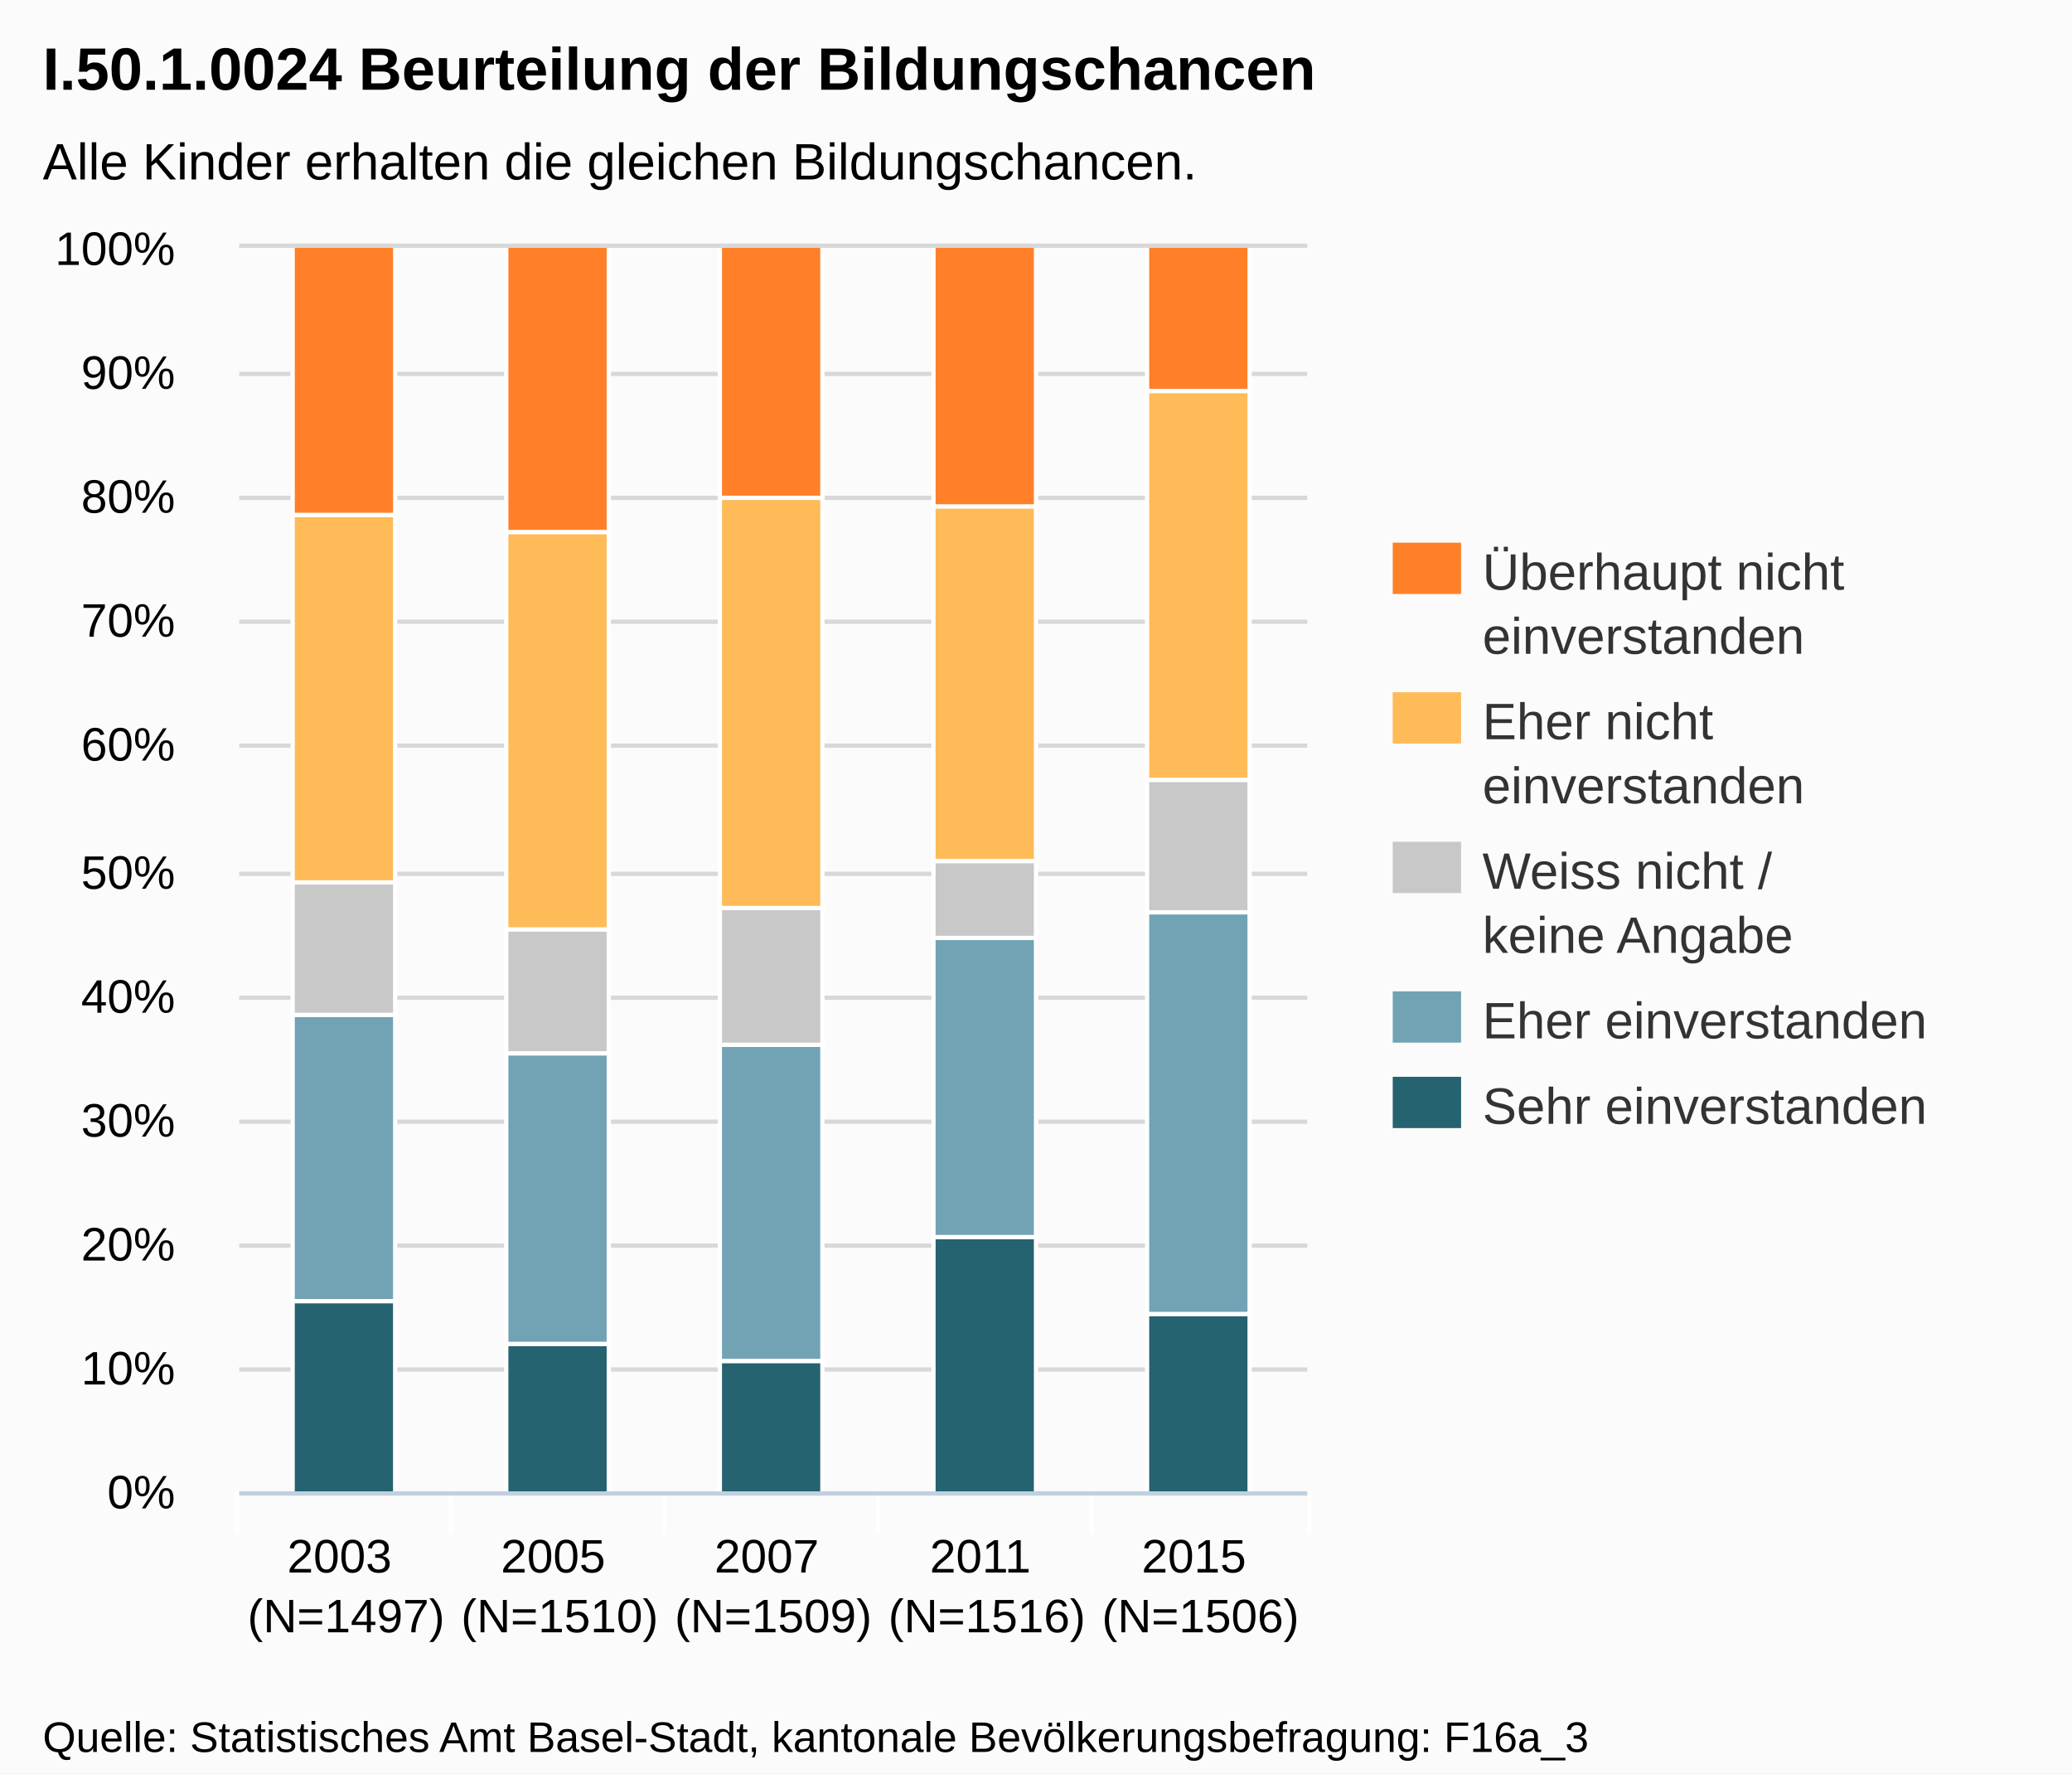
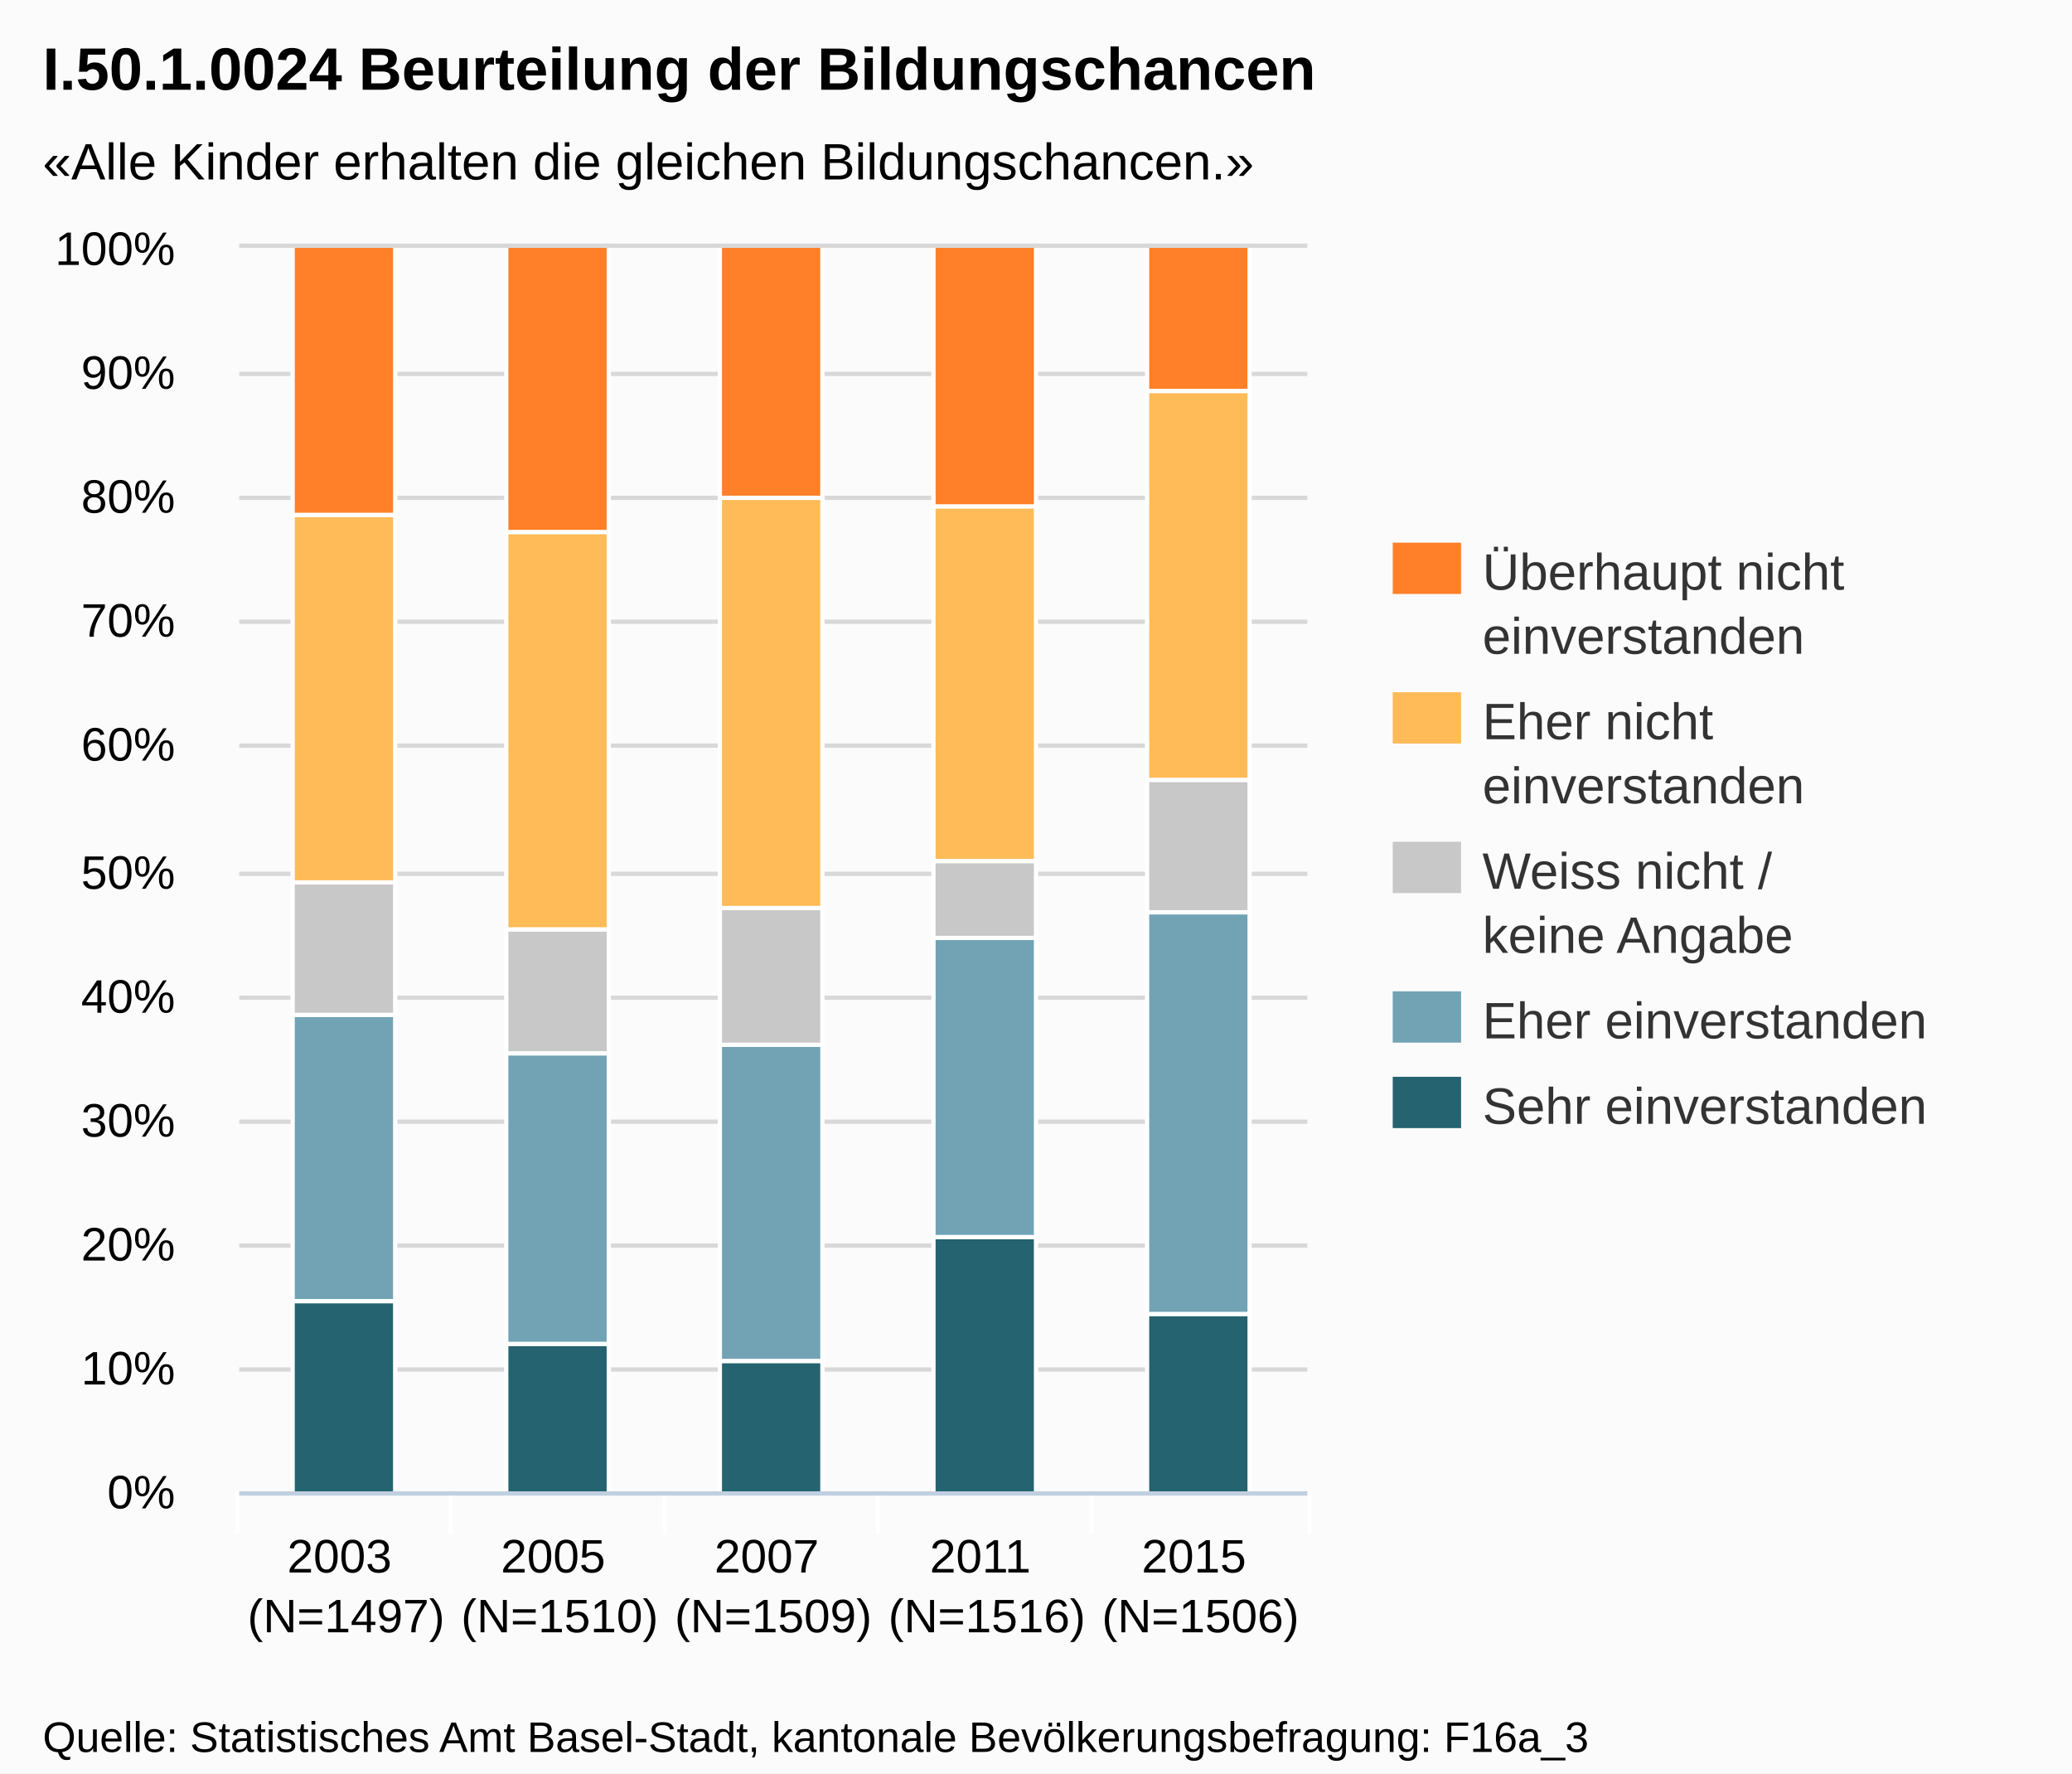
<svg xmlns="http://www.w3.org/2000/svg" version="1.1" style="font-family:Arial;font-size:12px;" width="485" height="415">
  <defs>
    <clipPath id="highcharts-1">
      <rect x="0" y="0" width="250" height="291" />
    </clipPath>
  </defs>
  <rect x="0" y="0" width="485" height="415" fill="#fbfbfb" class=" highcharts-background" />
  <g class="highcharts-grid" />
  <g class="highcharts-grid">
    <path fill="none" d="M 56 349.5 L 306 349.5" stroke="#D8D8D8" stroke-width="1" opacity="1" />
    <path fill="none" d="M 56 320.5 L 306 320.5" stroke="#D8D8D8" stroke-width="1" opacity="1" />
    <path fill="none" d="M 56 291.5 L 306 291.5" stroke="#D8D8D8" stroke-width="1" opacity="1" />
    <path fill="none" d="M 56 262.5 L 306 262.5" stroke="#D8D8D8" stroke-width="1" opacity="1" />
    <path fill="none" d="M 56 233.5 L 306 233.5" stroke="#D8D8D8" stroke-width="1" opacity="1" />
    <path fill="none" d="M 56 204.5 L 306 204.5" stroke="#D8D8D8" stroke-width="1" opacity="1" />
    <path fill="none" d="M 56 174.5 L 306 174.5" stroke="#D8D8D8" stroke-width="1" opacity="1" />
    <path fill="none" d="M 56 145.5 L 306 145.5" stroke="#D8D8D8" stroke-width="1" opacity="1" />
    <path fill="none" d="M 56 116.5 L 306 116.5" stroke="#D8D8D8" stroke-width="1" opacity="1" />
    <path fill="none" d="M 56 87.5 L 306 87.5" stroke="#D8D8D8" stroke-width="1" opacity="1" />
    <path fill="none" d="M 56 57.5 L 306 57.5" stroke="#D8D8D8" stroke-width="1" opacity="1" />
  </g>
  <g class="highcharts-axis">
    <path fill="none" d="M 105.5 349 L 105.5 359" stroke="#FFFFFF" stroke-width="1" opacity="1" />
    <path fill="none" d="M 155.5 349 L 155.5 359" stroke="#FFFFFF" stroke-width="1" opacity="1" />
    <path fill="none" d="M 205.5 349 L 205.5 359" stroke="#FFFFFF" stroke-width="1" opacity="1" />
    <path fill="none" d="M 255.5 349 L 255.5 359" stroke="#FFFFFF" stroke-width="1" opacity="1" />
    <path fill="none" d="M 306.5 349 L 306.5 359" stroke="#FFFFFF" stroke-width="1" opacity="1" />
    <path fill="none" d="M 55.5 349 L 55.5 359" stroke="#FFFFFF" stroke-width="1" opacity="1" />
    <path fill="none" d="M 56 349.5 L 306 349.5" stroke="#C0D0E0" stroke-width="1" />
  </g>
  <g class="highcharts-axis" />
  <g class="highcharts-series-group">
    <g class="highcharts-series highcharts-series-0 highcharts-tracker" transform="translate(56,58) scale(1 1)" style="" clip-path="url(#highcharts-1)">
      <rect x="12.5" y="246.5" width="24" height="45" stroke="#FFFFFF" stroke-width="1" fill="#256370" rx="0" ry="0" />
      <rect x="62.5" y="256.5" width="24" height="35" stroke="#FFFFFF" stroke-width="1" fill="#256370" rx="0" ry="0" />
      <rect x="112.5" y="260.5" width="24" height="31" stroke="#FFFFFF" stroke-width="1" fill="#256370" rx="0" ry="0" />
      <rect x="162.5" y="231.5" width="24" height="60" stroke="#FFFFFF" stroke-width="1" fill="#256370" rx="0" ry="0" />
      <rect x="212.5" y="249.5" width="24" height="42" stroke="#FFFFFF" stroke-width="1" fill="#256370" rx="0" ry="0" />
    </g>
    <g class="highcharts-markers highcharts-series-0" transform="translate(56,58) scale(1 1)" clip-path="none" />
    <g class="highcharts-series highcharts-series-1 highcharts-tracker" transform="translate(56,58) scale(1 1)" style="" clip-path="url(#highcharts-1)">
      <rect x="12.5" y="179.5" width="24" height="67" stroke="#FFFFFF" stroke-width="1" fill="#71A3B5" rx="0" ry="0" />
      <rect x="62.5" y="188.5" width="24" height="68" stroke="#FFFFFF" stroke-width="1" fill="#71A3B5" rx="0" ry="0" />
      <rect x="112.5" y="186.5" width="24" height="74" stroke="#FFFFFF" stroke-width="1" fill="#71A3B5" rx="0" ry="0" />
      <rect x="162.5" y="161.5" width="24" height="70" stroke="#FFFFFF" stroke-width="1" fill="#71A3B5" rx="0" ry="0" />
      <rect x="212.5" y="155.5" width="24" height="94" stroke="#FFFFFF" stroke-width="1" fill="#71A3B5" rx="0" ry="0" />
    </g>
    <g class="highcharts-markers highcharts-series-1" transform="translate(56,58) scale(1 1)" clip-path="none" />
    <g class="highcharts-series highcharts-series-2 highcharts-tracker" transform="translate(56,58) scale(1 1)" style="" clip-path="url(#highcharts-1)">
      <rect x="12.5" y="148.5" width="24" height="31" stroke="#FFFFFF" stroke-width="1" fill="#C8C8C8" rx="0" ry="0" />
      <rect x="62.5" y="159.5" width="24" height="29" stroke="#FFFFFF" stroke-width="1" fill="#C8C8C8" rx="0" ry="0" />
      <rect x="112.5" y="154.5" width="24" height="32" stroke="#FFFFFF" stroke-width="1" fill="#C8C8C8" rx="0" ry="0" />
      <rect x="162.5" y="143.5" width="24" height="18" stroke="#FFFFFF" stroke-width="1" fill="#C8C8C8" rx="0" ry="0" />
      <rect x="212.5" y="124.5" width="24" height="31" stroke="#FFFFFF" stroke-width="1" fill="#C8C8C8" rx="0" ry="0" />
    </g>
    <g class="highcharts-markers highcharts-series-2" transform="translate(56,58) scale(1 1)" clip-path="none" />
    <g class="highcharts-series highcharts-series-3 highcharts-tracker" transform="translate(56,58) scale(1 1)" style="" clip-path="url(#highcharts-1)">
      <rect x="12.5" y="62.5" width="24" height="86" stroke="#FFFFFF" stroke-width="1" fill="#FFBB58" rx="0" ry="0" />
      <rect x="62.5" y="66.5" width="24" height="93" stroke="#FFFFFF" stroke-width="1" fill="#FFBB58" rx="0" ry="0" />
      <rect x="112.5" y="58.5" width="24" height="96" stroke="#FFFFFF" stroke-width="1" fill="#FFBB58" rx="0" ry="0" />
      <rect x="162.5" y="60.5" width="24" height="83" stroke="#FFFFFF" stroke-width="1" fill="#FFBB58" rx="0" ry="0" />
      <rect x="212.5" y="33.5" width="24" height="91" stroke="#FFFFFF" stroke-width="1" fill="#FFBB58" rx="0" ry="0" />
    </g>
    <g class="highcharts-markers highcharts-series-3" transform="translate(56,58) scale(1 1)" clip-path="none" />
    <g class="highcharts-series highcharts-series-4 highcharts-tracker" transform="translate(56,58) scale(1 1)" style="" clip-path="url(#highcharts-1)">
      <rect x="12.5" y="-0.5" width="24" height="63" stroke="#FFFFFF" stroke-width="1" fill="#FF8028" rx="0" ry="0" />
      <rect x="62.5" y="-0.5" width="24" height="67" stroke="#FFFFFF" stroke-width="1" fill="#FF8028" rx="0" ry="0" />
      <rect x="112.5" y="-0.5" width="24" height="59" stroke="#FFFFFF" stroke-width="1" fill="#FF8028" rx="0" ry="0" />
      <rect x="162.5" y="-0.5" width="24" height="61" stroke="#FFFFFF" stroke-width="1" fill="#FF8028" rx="0" ry="0" />
      <rect x="212.5" y="-0.5" width="24" height="34" stroke="#FFFFFF" stroke-width="1" fill="#FF8028" rx="0" ry="0" />
    </g>
    <g class="highcharts-markers highcharts-series-4" transform="translate(56,58) scale(1 1)" clip-path="none" />
  </g>
  <text x="10" text-anchor="start" class="highcharts-title" style="color:#000000;font-size:14px;font-weight:bold;fill:#000000;width:421px;" y="21">
    <tspan>I.50.1.0024 Beurteilung der Bildungschancen</tspan>
  </text>
  <text x="10" text-anchor="start" class="highcharts-subtitle" style="color:#000000;font-size:12px;fill:#000000;width:421px;" y="42">
-     <tspan>Alle Kinder erhalten die gleichen Bildungschancen.</tspan>
+     <tspan>«Alle Kinder erhalten die gleichen Bildungschancen.»</tspan>
  </text>
  <g class="highcharts-legend" transform="translate(318,120)">
    <g>
      <g>
        <g class="highcharts-legend-item" transform="translate(8,3)">
          <text x="21" style="color:#333333;font-size:12px;font-weight:normal;cursor:pointer;fill:#333333;" text-anchor="start" y="15">
            <tspan>Überhaupt nicht</tspan>
            <tspan x="21" dy="15">einverstanden</tspan>
          </text>
          <rect x="0" y="4" width="16" height="12" fill="#FF8028" />
        </g>
        <g class="highcharts-legend-item" transform="translate(8,38)">
          <text x="21" y="15" style="color:#333333;font-size:12px;font-weight:normal;cursor:pointer;fill:#333333;" text-anchor="start">
            <tspan>Eher nicht</tspan>
            <tspan x="21" dy="15">einverstanden</tspan>
          </text>
          <rect x="0" y="4" width="16" height="12" fill="#FFBB58" />
        </g>
        <g class="highcharts-legend-item" transform="translate(8,73)">
          <text x="21" y="15" style="color:#333333;font-size:12px;font-weight:normal;cursor:pointer;fill:#333333;" text-anchor="start">
            <tspan>Weiss nicht /</tspan>
            <tspan x="21" dy="15">keine Angabe</tspan>
          </text>
          <rect x="0" y="4" width="16" height="12" fill="#C8C8C8" />
        </g>
        <g class="highcharts-legend-item" transform="translate(8,108)">
          <text x="21" y="15" style="color:#333333;font-size:12px;font-weight:normal;cursor:pointer;fill:#333333;" text-anchor="start">
            <tspan>Eher einverstanden</tspan>
          </text>
          <rect x="0" y="4" width="16" height="12" fill="#71A3B5" />
        </g>
        <g class="highcharts-legend-item" transform="translate(8,128)">
          <text x="21" y="15" style="color:#333333;font-size:12px;font-weight:normal;cursor:pointer;fill:#333333;" text-anchor="start">
            <tspan>Sehr einverstanden</tspan>
          </text>
          <rect x="0" y="4" width="16" height="12" fill="#256370" />
        </g>
      </g>
    </g>
  </g>
  <g class="highcharts-axis-labels highcharts-xaxis-labels">
    <text x="81" style="color:#000000;cursor:default;font-size:11px;fill:#000000;width:50;text-overflow:ellipsis;" text-anchor="middle" transform="translate(0,0)" y="368" opacity="1">
      <tspan>2003</tspan>
      <tspan x="81" dy="14">(N=1497)</tspan>
    </text>
    <text x="131" style="color:#000000;cursor:default;font-size:11px;fill:#000000;width:50;text-overflow:ellipsis;" text-anchor="middle" transform="translate(0,0)" y="368" opacity="1">
      <tspan>2005</tspan>
      <tspan x="131" dy="14">(N=1510)</tspan>
    </text>
    <text x="181" style="color:#000000;cursor:default;font-size:11px;fill:#000000;width:50;text-overflow:ellipsis;" text-anchor="middle" transform="translate(0,0)" y="368" opacity="1">
      <tspan>2007</tspan>
      <tspan x="181" dy="14">(N=1509)</tspan>
    </text>
    <text x="231" style="color:#000000;cursor:default;font-size:11px;fill:#000000;width:50;text-overflow:ellipsis;" text-anchor="middle" transform="translate(0,0)" y="368" opacity="1">
      <tspan>2011</tspan>
      <tspan x="231" dy="14">(N=1516)</tspan>
    </text>
    <text x="281" style="color:#000000;cursor:default;font-size:11px;fill:#000000;width:50;text-overflow:ellipsis;" text-anchor="middle" transform="translate(0,0)" y="368" opacity="1">
      <tspan>2015</tspan>
      <tspan x="281" dy="14">(N=1506)</tspan>
    </text>
  </g>
  <g class="highcharts-axis-labels highcharts-yaxis-labels">
    <text x="41" style="color:#000000;cursor:default;font-size:11px;fill:#000000;width:150px;text-overflow:clip;" text-anchor="end" transform="translate(0,0)" y="353" opacity="1">
      <tspan>0%</tspan>
    </text>
    <text x="41" style="color:#000000;cursor:default;font-size:11px;fill:#000000;width:150px;text-overflow:clip;" text-anchor="end" transform="translate(0,0)" y="324" opacity="1">
      <tspan>10%</tspan>
    </text>
    <text x="41" style="color:#000000;cursor:default;font-size:11px;fill:#000000;width:150px;text-overflow:clip;" text-anchor="end" transform="translate(0,0)" y="295" opacity="1">
      <tspan>20%</tspan>
    </text>
    <text x="41" style="color:#000000;cursor:default;font-size:11px;fill:#000000;width:150px;text-overflow:clip;" text-anchor="end" transform="translate(0,0)" y="266" opacity="1">
      <tspan>30%</tspan>
    </text>
    <text x="41" style="color:#000000;cursor:default;font-size:11px;fill:#000000;width:150px;text-overflow:clip;" text-anchor="end" transform="translate(0,0)" y="237" opacity="1">
      <tspan>40%</tspan>
    </text>
    <text x="41" style="color:#000000;cursor:default;font-size:11px;fill:#000000;width:150px;text-overflow:clip;" text-anchor="end" transform="translate(0,0)" y="208" opacity="1">
      <tspan>50%</tspan>
    </text>
    <text x="41" style="color:#000000;cursor:default;font-size:11px;fill:#000000;width:150px;text-overflow:clip;" text-anchor="end" transform="translate(0,0)" y="178" opacity="1">
      <tspan>60%</tspan>
    </text>
    <text x="41" style="color:#000000;cursor:default;font-size:11px;fill:#000000;width:150px;text-overflow:clip;" text-anchor="end" transform="translate(0,0)" y="149" opacity="1">
      <tspan>70%</tspan>
    </text>
    <text x="41" style="color:#000000;cursor:default;font-size:11px;fill:#000000;width:150px;text-overflow:clip;" text-anchor="end" transform="translate(0,0)" y="120" opacity="1">
      <tspan>80%</tspan>
    </text>
    <text x="41" style="color:#000000;cursor:default;font-size:11px;fill:#000000;width:150px;text-overflow:clip;" text-anchor="end" transform="translate(0,0)" y="91" opacity="1">
      <tspan>90%</tspan>
    </text>
    <text x="41" style="color:#000000;cursor:default;font-size:11px;fill:#000000;width:150px;text-overflow:clip;" text-anchor="end" transform="translate(0,0)" y="62" opacity="1">
      <tspan>100%</tspan>
    </text>
  </g>
  <g class="highcharts-tooltip" style="cursor:default;padding:0;pointer-events:none;white-space:nowrap;" transform="translate(0,-9000000000)">
    <path fill="none" d="M 3.5 0.5 L 13.5 0.5 C 16.5 0.5 16.5 0.5 16.5 3.5 L 16.5 13.5 C 16.5 16.5 16.5 16.5 13.5 16.5 L 3.5 16.5 C 0.5 16.5 0.5 16.5 0.5 13.5 L 0.5 3.5 C 0.5 0.5 0.5 0.5 3.5 0.5" isShadow="true" stroke="black" stroke-width="5" transform="translate(1, 1)" opacity="0.05" />
    <path fill="none" d="M 3.5 0.5 L 13.5 0.5 C 16.5 0.5 16.5 0.5 16.5 3.5 L 16.5 13.5 C 16.5 16.5 16.5 16.5 13.5 16.5 L 3.5 16.5 C 0.5 16.5 0.5 16.5 0.5 13.5 L 0.5 3.5 C 0.5 0.5 0.5 0.5 3.5 0.5" isShadow="true" stroke="black" stroke-width="3" transform="translate(1, 1)" opacity="0.1" />
    <path fill="none" d="M 3.5 0.5 L 13.5 0.5 C 16.5 0.5 16.5 0.5 16.5 3.5 L 16.5 13.5 C 16.5 16.5 16.5 16.5 13.5 16.5 L 3.5 16.5 C 0.5 16.5 0.5 16.5 0.5 13.5 L 0.5 3.5 C 0.5 0.5 0.5 0.5 3.5 0.5" isShadow="true" stroke="black" stroke-width="1" transform="translate(1, 1)" opacity="0.15" />
    <path fill="rgba(249, 249, 249, .85)" d="M 3.5 0.5 L 13.5 0.5 C 16.5 0.5 16.5 0.5 16.5 3.5 L 16.5 13.5 C 16.5 16.5 16.5 16.5 13.5 16.5 L 3.5 16.5 C 0.5 16.5 0.5 16.5 0.5 13.5 L 0.5 3.5 C 0.5 0.5 0.5 0.5 3.5 0.5" />
    <text x="8" style="font-size:12px;color:#333333;fill:#333333;" y="20" />
  </g>
  <text x="10" text-anchor="start" style="cursor:default;color:#000000;font-size:10px;fill:#000000;" y="410">
    <tspan>Quelle: Statistisches Amt Basel-Stadt, kantonale Bevölkerungsbefragung: F16a_3</tspan>
  </text>
</svg>
